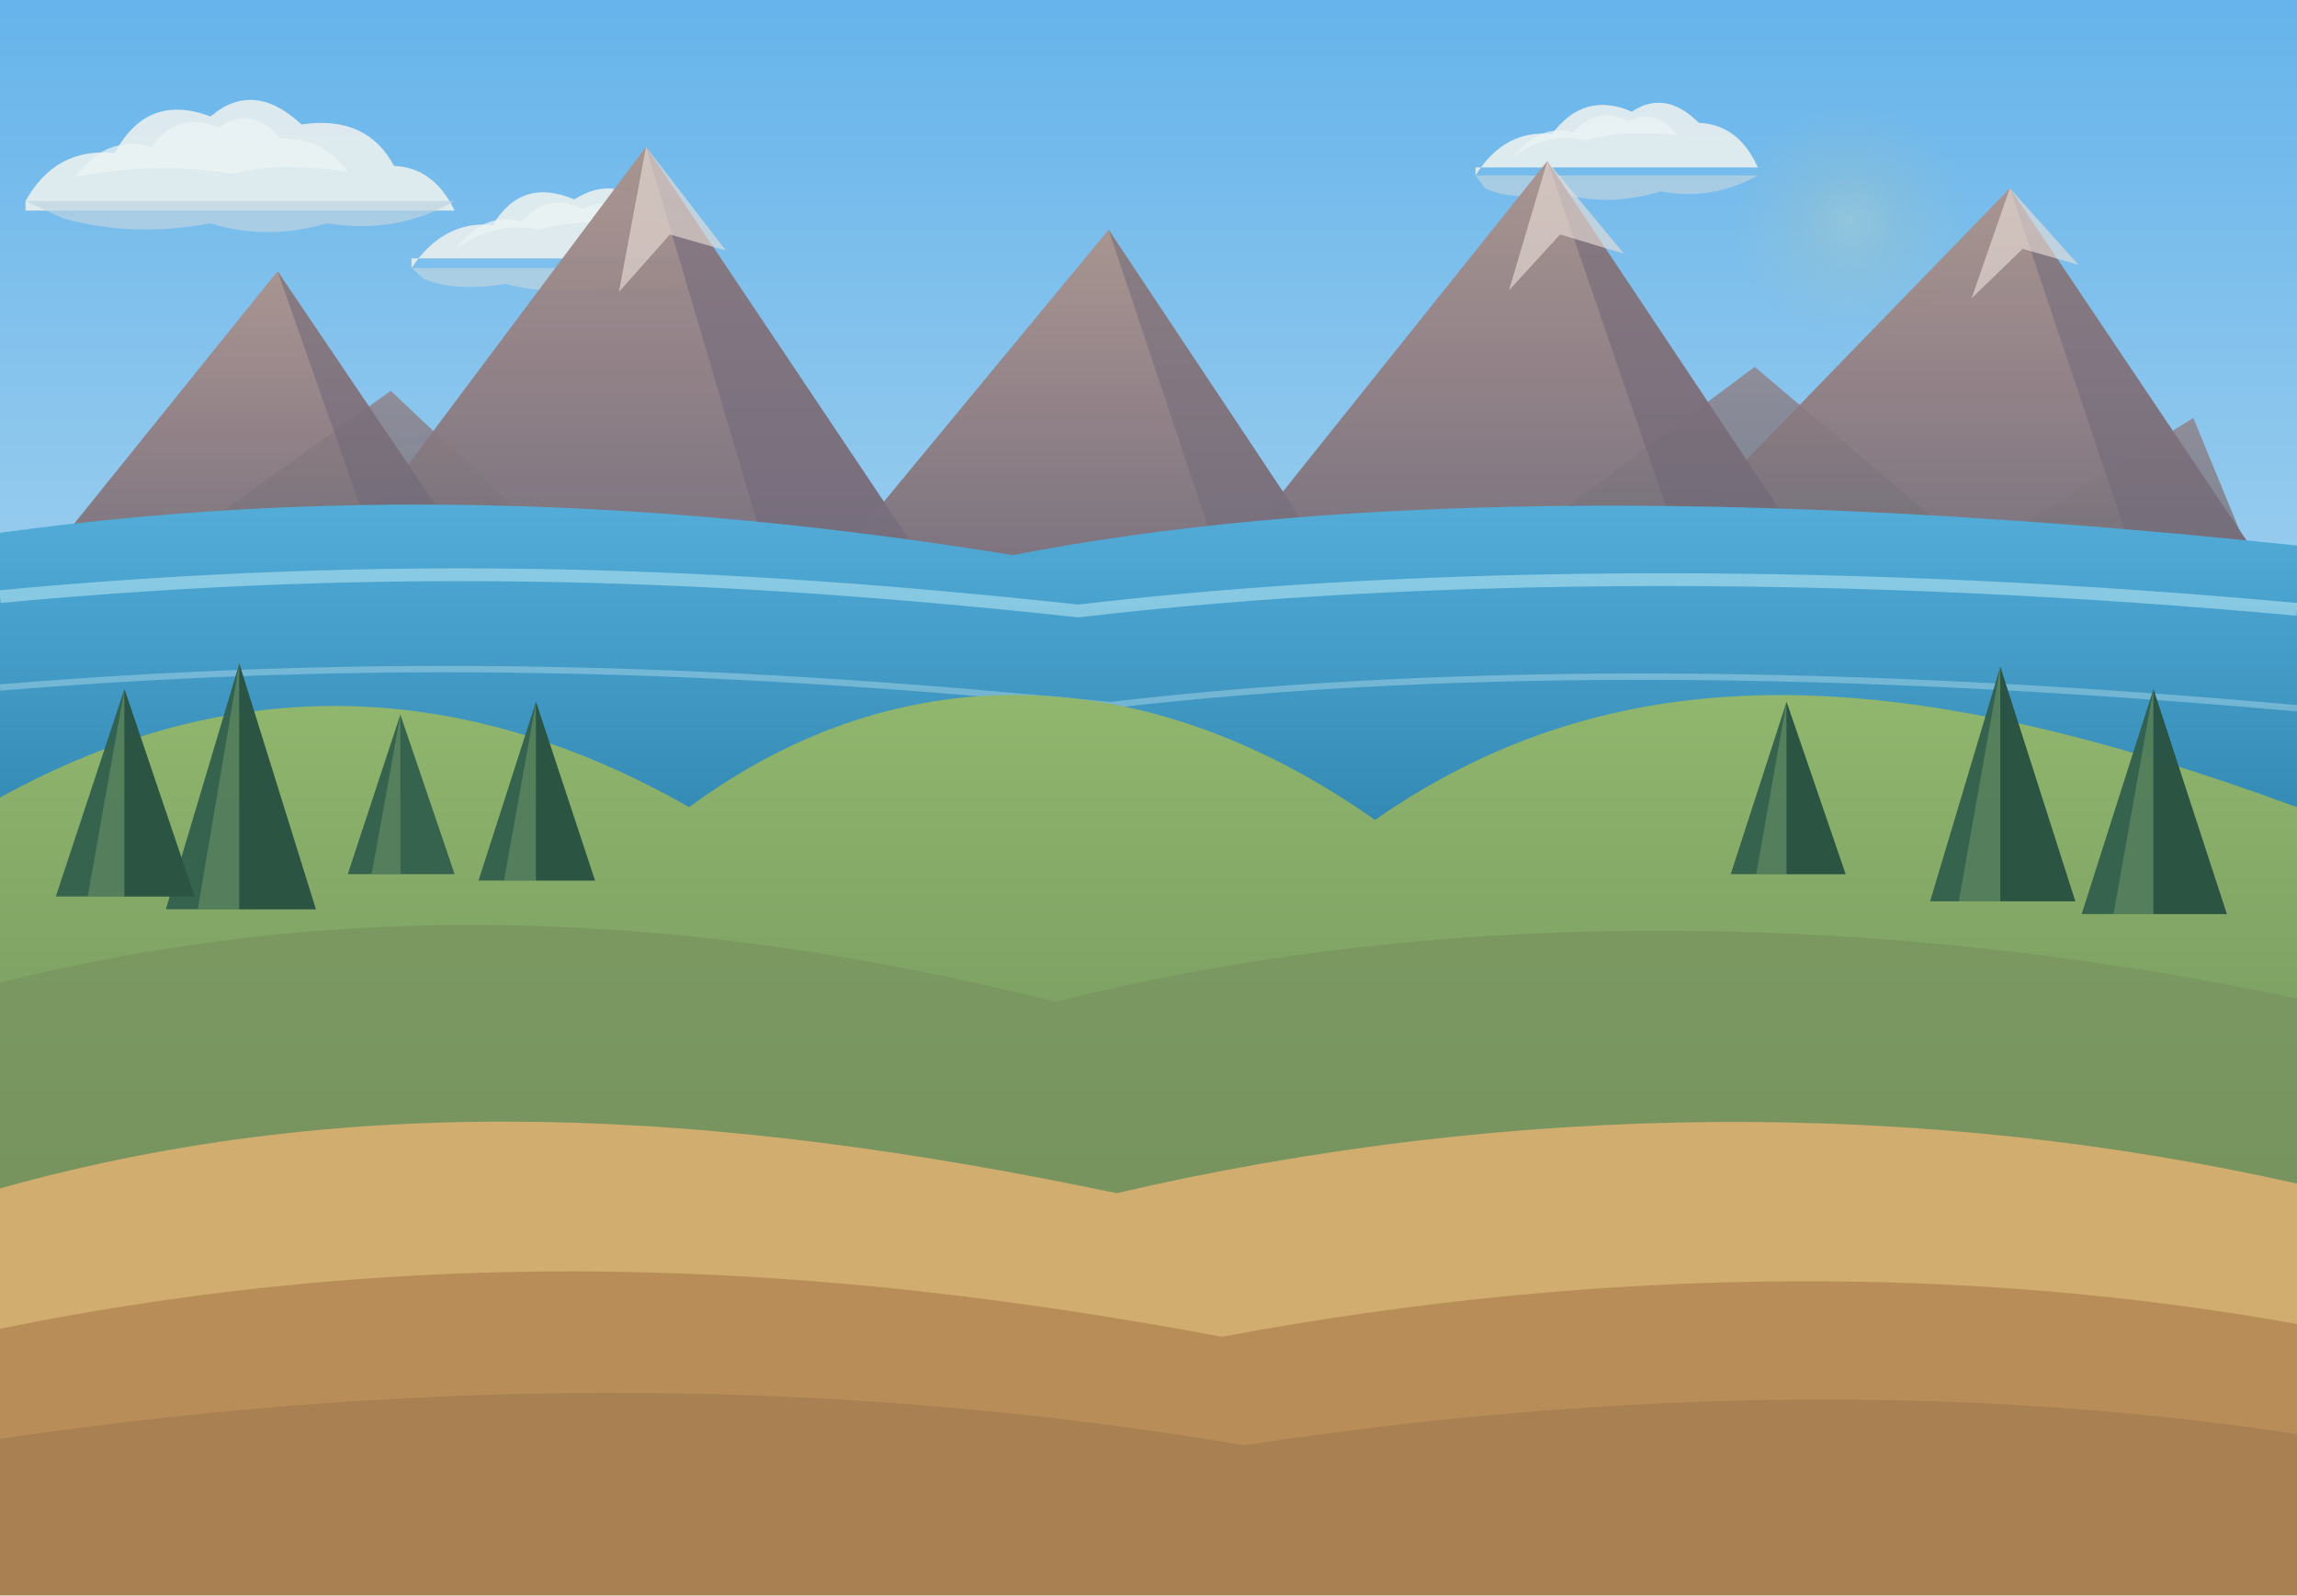
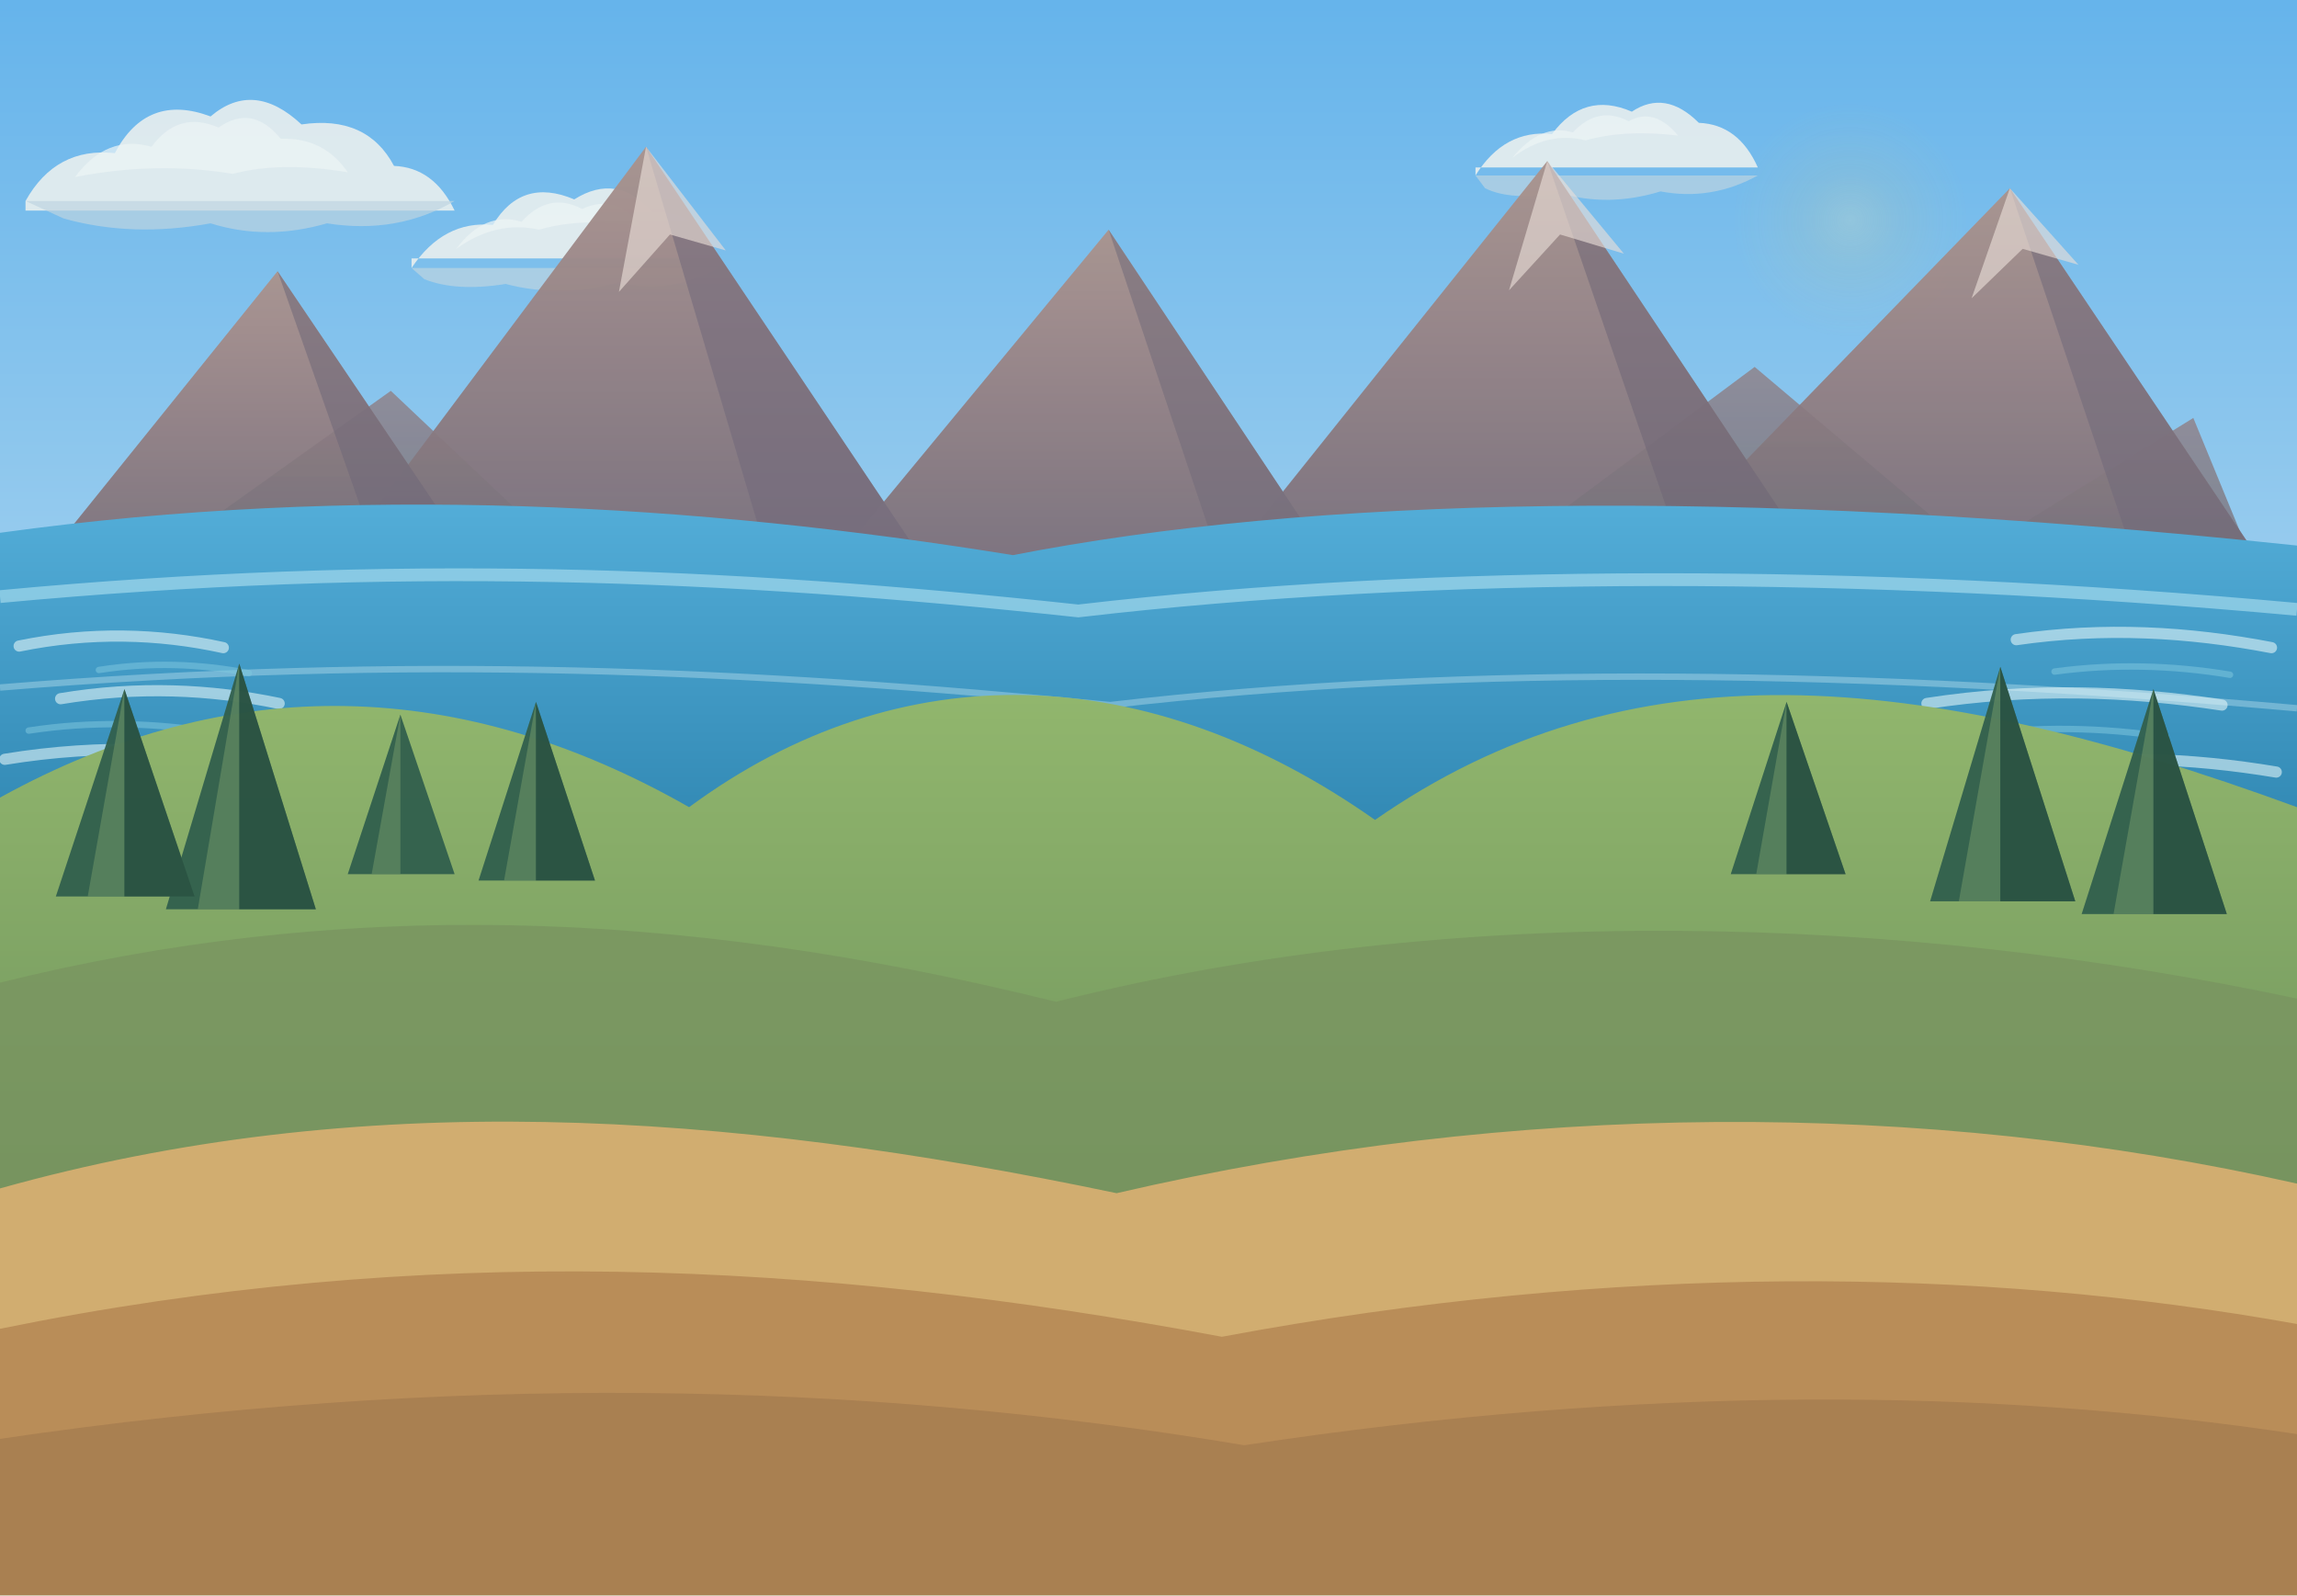
<svg xmlns="http://www.w3.org/2000/svg" viewBox="0 0 1440 1000">
  <defs>
    <linearGradient id="sky" x1="0" y1="0" x2="0" y2="1">
      <stop stop-color="#66b4eb" />
      <stop offset=".48" stop-color="#a9d4ef" />
      <stop offset="1" stop-color="#e7edf0" />
    </linearGradient>
    <linearGradient id="mountainFar" x1="0" y1="0" x2="0" y2="1">
      <stop stop-color="#aa948f" />
      <stop offset="1" stop-color="#756b79" />
    </linearGradient>
    <linearGradient id="mountainNear" x1="0" y1="0" x2="0" y2="1">
      <stop stop-color="#907d82" />
      <stop offset="1" stop-color="#5d6874" />
    </linearGradient>
    <linearGradient id="water" x1="0" y1="0" x2="0" y2="1">
      <stop stop-color="#53add8" />
      <stop offset="1" stop-color="#277da8" />
    </linearGradient>
    <linearGradient id="grass" x1="0" y1="0" x2="0" y2="1">
      <stop stop-color="#91b66d" />
      <stop offset="1" stop-color="#587c52" />
    </linearGradient>
    <radialGradient id="sunGlow" cx="50%" cy="50%" r="50%">
      <stop offset="0" stop-color="#ffeaa0" stop-opacity=".78" />
      <stop offset=".42" stop-color="#f5cf64" stop-opacity=".34" />
      <stop offset="1" stop-color="#f5cf64" stop-opacity="0" />
    </radialGradient>
  </defs>
  <rect width="1440" height="1000" fill="url(#sky)" />
  <circle cx="1160" cy="138" r="74" fill="url(#sunGlow)" opacity=".24" />
  <g opacity=".86">
    <g fill="#eef1ef">
      <path d="M16 126Q35 92 72 96Q92 58 132 73Q159 50 189 78Q230 72 247 104Q272 105 285 132H16Z" />
      <path d="M258 168Q278 138 309 141Q327 111 360 125Q387 108 409 133Q438 132 450 162H258Z" />
      <path d="M925 110Q943 81 973 84Q993 57 1023 70Q1044 56 1065 77Q1090 78 1102 105H925Z" />
    </g>
    <g fill="#c9d8df" opacity=".68">
      <path d="M16 126H285Q249 147 205 140Q167 151 132 140Q83 149 40 137Z" />
      <path d="M258 168H450Q420 185 388 177Q351 187 317 178Q286 183 266 175Z" />
      <path d="M925 110H1102Q1073 126 1041 120Q1008 130 978 121Q947 126 931 118Z" />
    </g>
    <g fill="#fffdf6" opacity=".72">
      <path d="M47 111Q67 84 95 92Q112 69 137 80Q158 65 176 87Q203 86 218 108Q176 101 146 109Q98 101 47 111Z" />
      <path d="M286 156Q304 132 327 139Q344 120 365 131Q386 121 402 142Q365 136 338 144Q311 138 286 156Z" />
      <path d="M948 99Q966 77 986 83Q1002 66 1021 76Q1037 67 1052 85Q1019 81 994 88Q970 82 948 99Z" />
    </g>
  </g>
  <g fill="url(#mountainFar)" opacity=".97">
    <path d="M0 386 174 170 320 386Z" />
    <path d="M185 386 405 92 602 386Z" />
    <path d="M495 386 695 144 856 386Z" />
    <path d="M742 386 970 101 1160 386Z" />
    <path d="M1000 386 1260 118 1440 386Z" />
  </g>
  <g fill="url(#mountainNear)" opacity=".78">
    <path d="M0 420 245 245 430 420Z" />
    <path d="M845 420 1100 230 1325 420Z" />
    <path d="M1120 420 1375 262 1440 420Z" />
  </g>
  <g opacity=".56">
    <path d="M174 170 250 386 320 386Z" fill="#6f6777" />
    <path d="M405 92 492 386 602 386Z" fill="#70687a" />
    <path d="M695 144 776 386 856 386Z" fill="#726b79" />
    <path d="M970 101 1068 386 1160 386Z" fill="#6e6675" />
    <path d="M1260 118 1350 386 1440 386Z" fill="#71697a" />
  </g>
  <g fill="#eadfd8" opacity=".62">
    <path d="M405 92 455 157 420 147 388 183Z" />
    <path d="M970 101 1018 159 978 147 946 182Z" />
    <path d="M1260 118 1303 166 1268 156 1236 187Z" />
  </g>
  <path d="M0 334 C225 303 437 316 635 348 C820 312 1080 304 1440 342 V585 H0Z" fill="url(#water)" />
  <path d="M0 374 C246 351 454 359 676 383 C898 357 1167 357 1440 382" fill="none" stroke="#b9e7f4" stroke-width="8" opacity=".55" />
  <path d="M0 431 C255 410 472 420 696 442 C920 416 1170 420 1440 444" fill="none" stroke="#d5eff5" stroke-width="4" opacity=".34" />
+   <g fill="none" stroke-linecap="round">
+     <g stroke="#e6f7f8" opacity=".58">
+       <path d="M12 405c44-9 87-8 128 1M38 438c48-8 94-6 137 3M3 476c61-10 117-7 169 2" stroke-width="7" />
+       <path d="M1264 401c55-8 108-5 160 5M1208 441c65-10 126-8 185 1M1261 481c58-8 112-6 166 3" stroke-width="7" />
+     </g>
+     <g stroke="#7fc7df" opacity=".52">
+       <path d="M62 420c32-5 63-4 94 2M18 458c39-6 78-5 116 1" stroke-width="4" />
+       <path d="M1288 421c37-5 74-4 110 2M1234 461c43-6 84-5 124 1" stroke-width="4" />
+     </g>
+   </g>
  <path d="M0 500 C145 420 290 425 432 506 C565 408 720 414 862 514 C1020 404 1200 418 1440 506 V1000 H0Z" fill="url(#grass)" />
  <path d="M0 616 C210 564 420 568 662 628 C912 565 1190 573 1440 626 V1000 H0Z" fill="#78935f" opacity=".72" />
  <g fill="#315f4d" opacity=".95">
    <path d="M35 562 78 432l44 130Z" />
    <path d="M104 570 150 416l48 154Z" />
    <path d="M218 548 251 448l34 100Z" />
    <path d="M300 552 336 440l37 112Z" />
    <path d="M1085 548 1120 440l37 108Z" />
    <path d="M1210 565 1254 418l47 147Z" />
    <path d="M1305 573 1350 432l46 141Z" />
  </g>
  <g fill="#6f9568" opacity=".56">
    <path d="M78 432 78 562 55 562Z" />
    <path d="M150 416 150 570 124 570Z" />
    <path d="M251 448 251 548 233 548Z" />
    <path d="M336 440 336 552 316 552Z" />
    <path d="M1120 440 1120 548 1101 548Z" />
    <path d="M1254 418 1254 565 1228 565Z" />
    <path d="M1350 432 1350 573 1325 573Z" />
  </g>
  <g fill="#214638" opacity=".5">
    <path d="M78 432 122 562 78 562Z" />
    <path d="M150 416 198 570 150 570Z" />
    <path d="M336 440 373 552 336 552Z" />
    <path d="M1120 440 1157 548 1120 548Z" />
    <path d="M1254 418 1301 565 1254 565Z" />
    <path d="M1350 432 1396 573 1350 573Z" />
  </g>
  <path d="M0 745 C225 682 452 696 700 748 C950 690 1205 689 1440 742 V1000 H0Z" fill="#d1ad70" />
  <path d="M0 833 C265 779 510 790 766 838 C1012 792 1240 794 1440 830 V1000 H0Z" fill="#b98d58" />
  <path d="M0 902 C278 861 536 865 780 906 C1030 868 1248 870 1440 899 V1000 H0Z" fill="#9d744b" opacity=".55" />
</svg>
